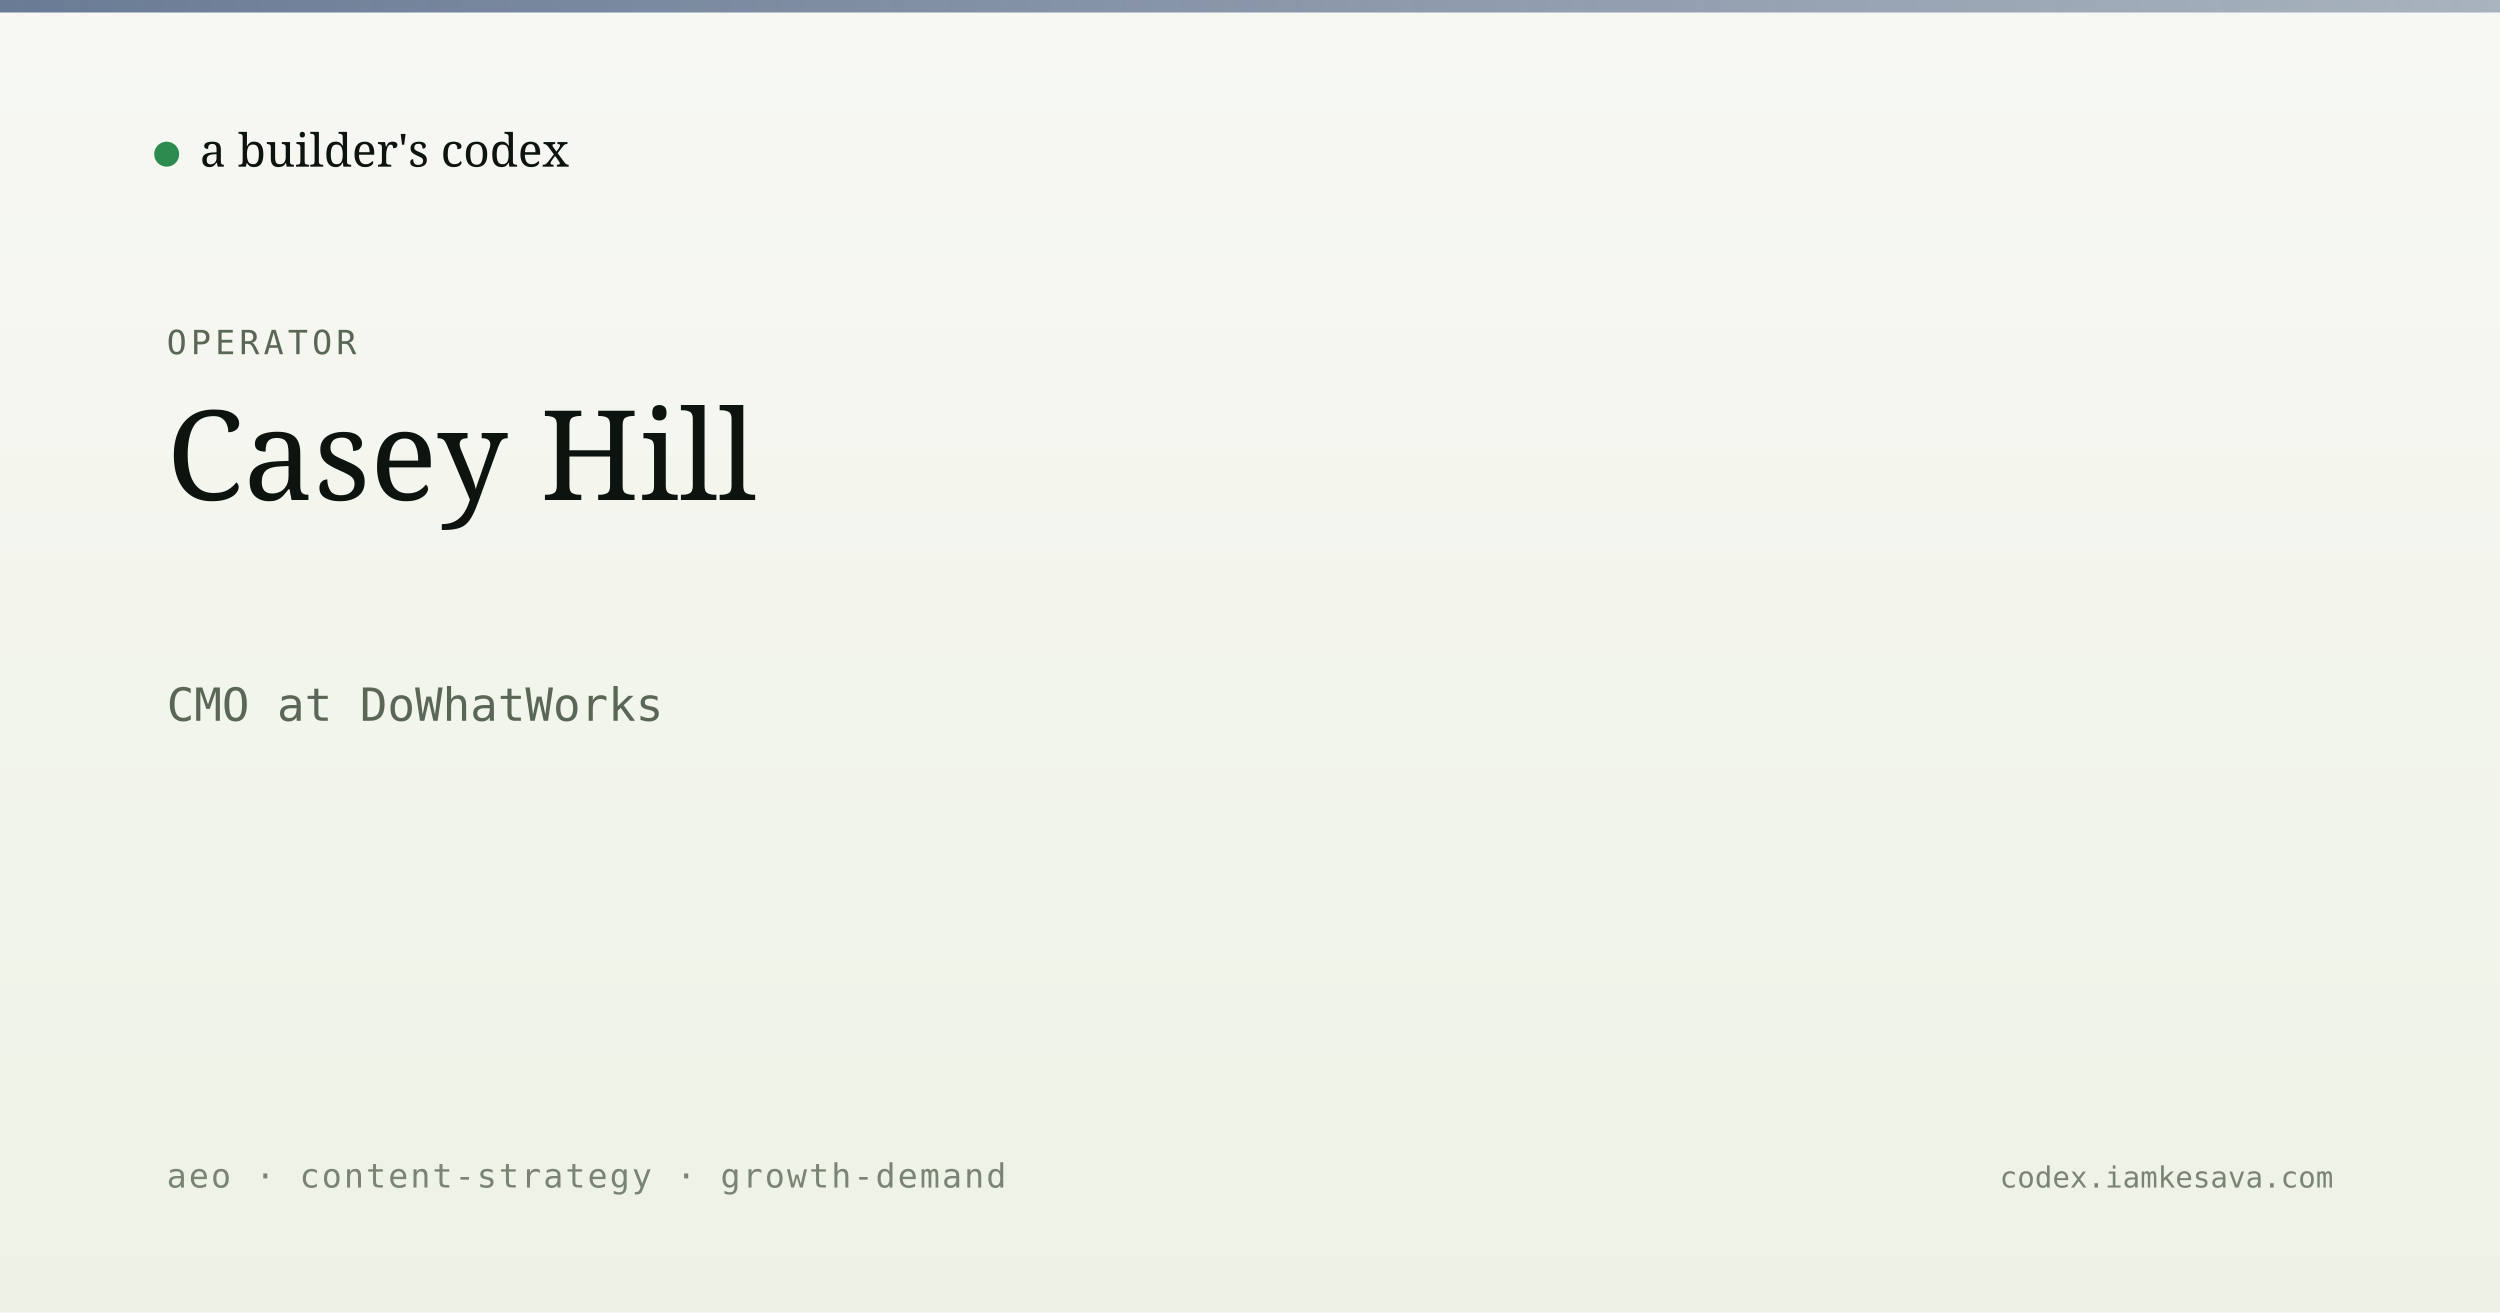
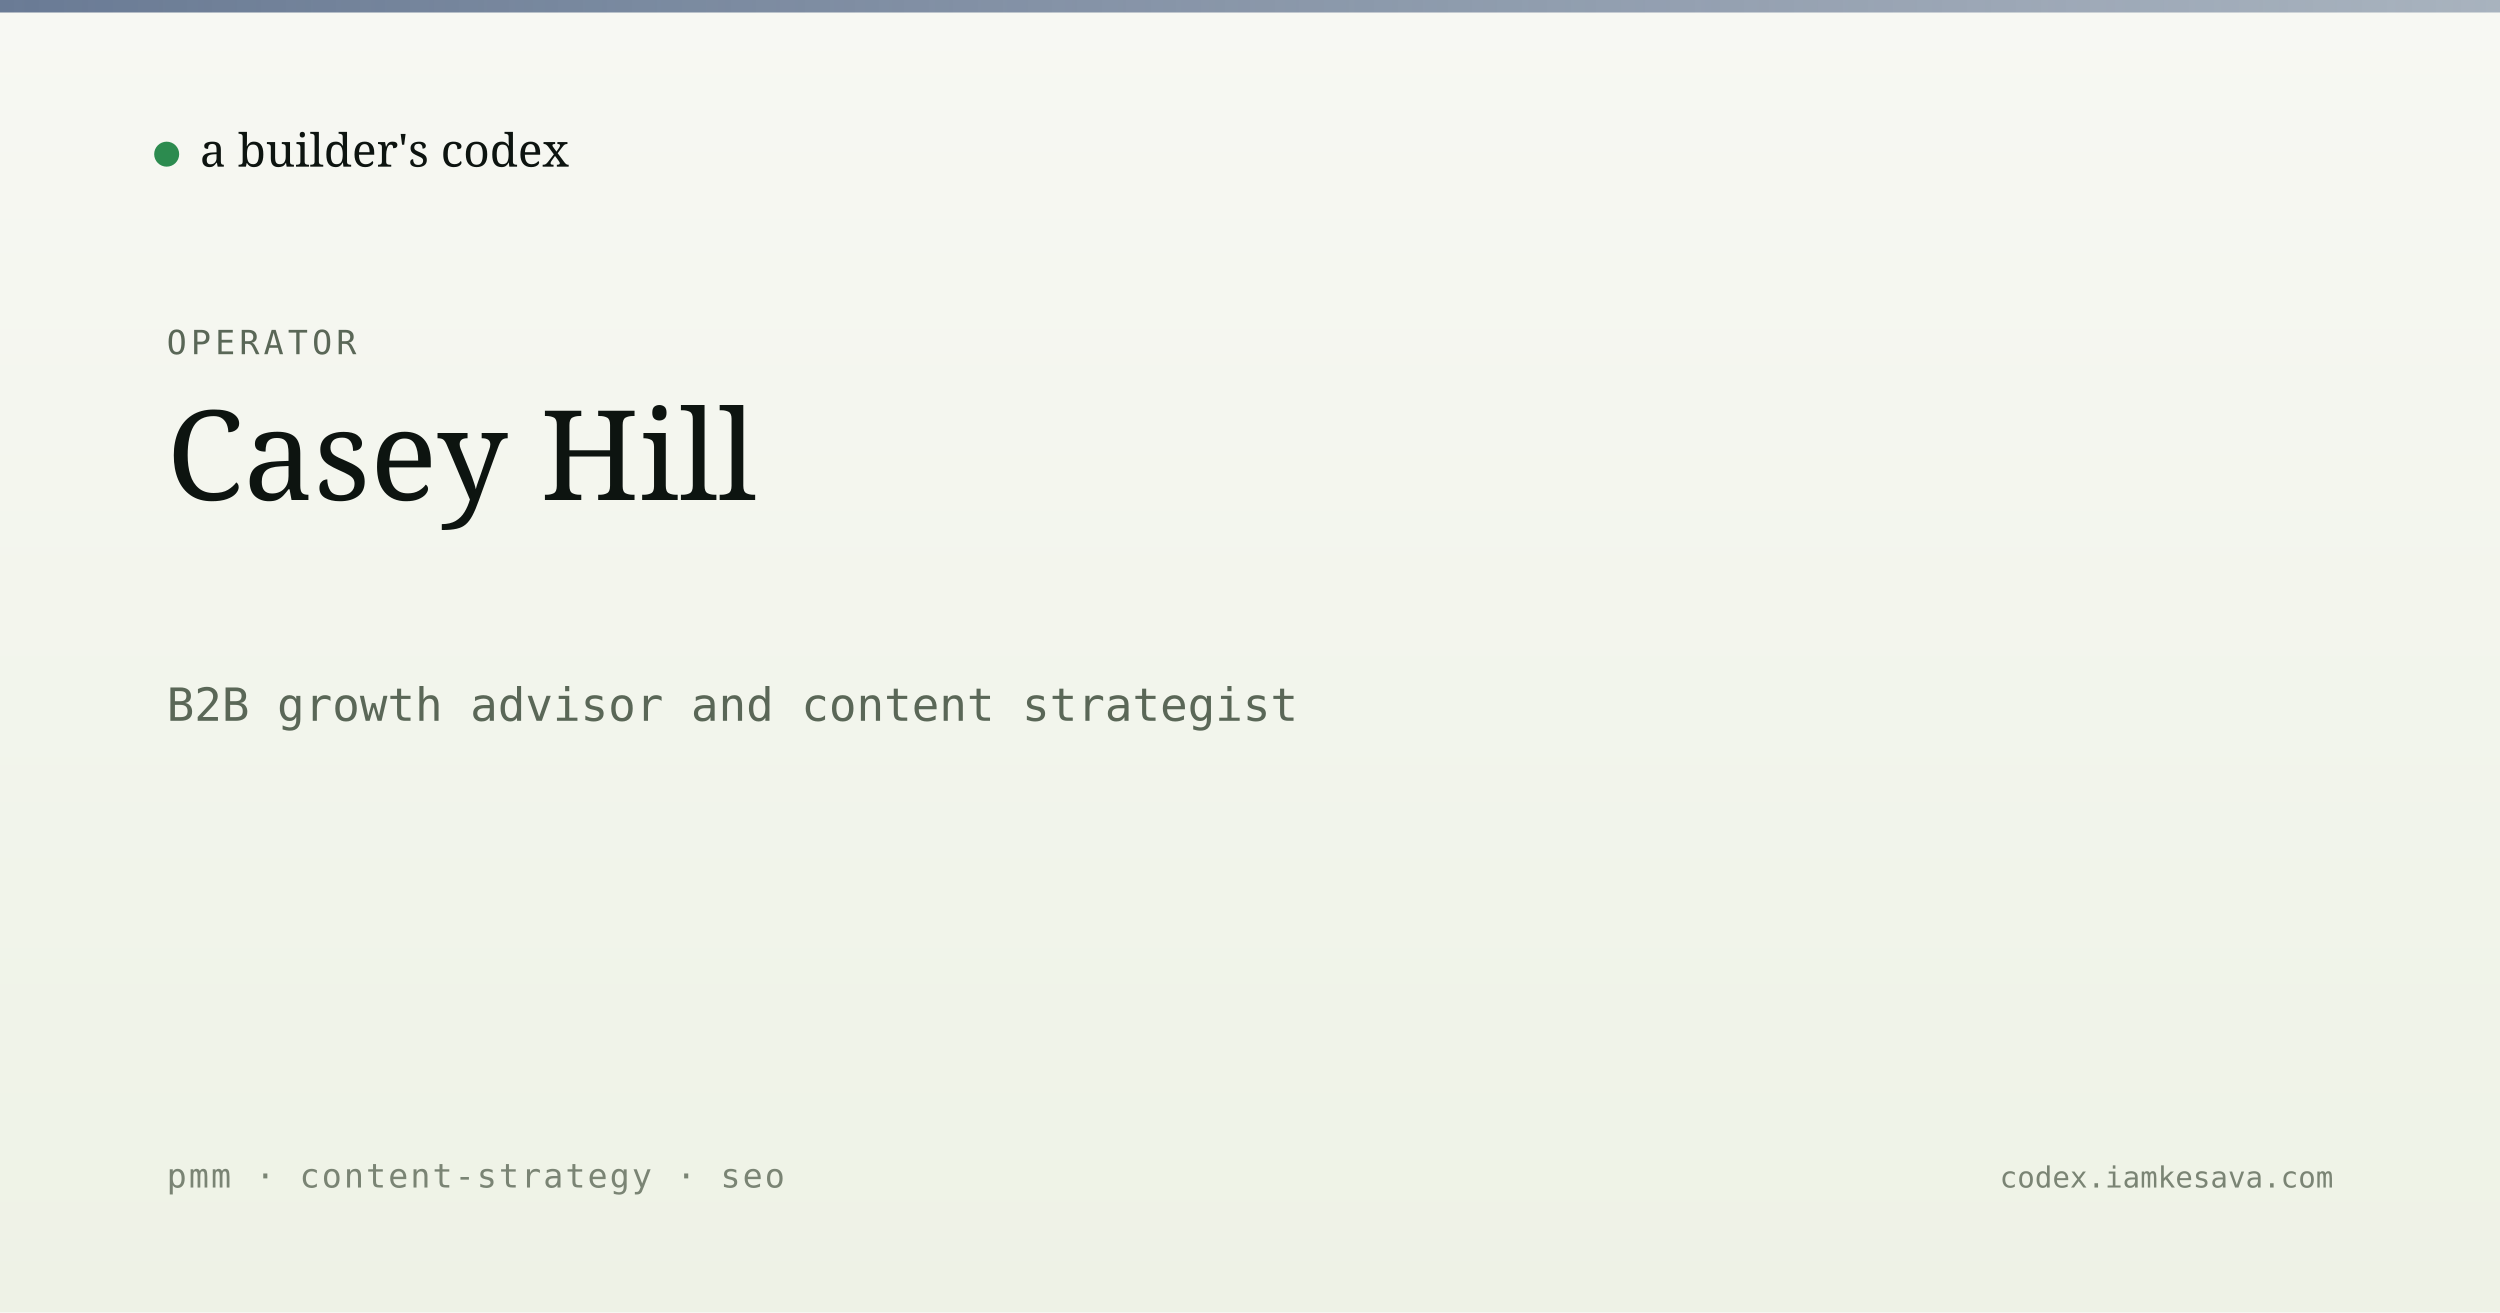
<svg xmlns="http://www.w3.org/2000/svg" viewBox="0 0 1200 630" width="1200" height="630">
  <defs>
    <linearGradient id="bg" x1="0" y1="0" x2="0" y2="1">
      <stop offset="0" stop-color="#f7f8f3" />
      <stop offset="1" stop-color="#eef2e6" />
    </linearGradient>
    <linearGradient id="band" x1="0" y1="0" x2="1" y2="0">
      <stop offset="0" stop-color="#5a6d8a" stop-opacity="0.9" />
      <stop offset="1" stop-color="#5a6d8a" stop-opacity="0.5" />
    </linearGradient>
  </defs>
  <rect width="1200" height="630" fill="url(#bg)" />
  <rect x="0" y="0" width="1200" height="6" fill="url(#band)" />
  <g transform="translate(80, 60)">
    <circle cx="0" cy="14" r="6" fill="#2c8b4f" />
    <text x="16" y="20" font-family="Newsreader, serif" font-size="22" fill="#0d1410">a builder's codex</text>
  </g>
  <text x="80" y="170" font-family="JetBrains Mono, monospace" font-size="16" fill="#5a6757" letter-spacing="2">OPERATOR</text>
  <text x="80" y="240" font-family="Newsreader, serif" font-size="60" font-weight="500" fill="#0d1410">Casey Hill</text>
-   <text x="80" y="346" font-family="JetBrains Mono, monospace" font-size="22" fill="#5a6757">CMO at DoWhatWorks</text>
-   <text x="80" y="570" font-family="JetBrains Mono, monospace" font-size="16" fill="#7a8474" letter-spacing="1">aeo · content-strategy · growth-demand</text>
+   <text x="80" y="346" font-family="JetBrains Mono, monospace" font-size="22" fill="#5a6757">B2B growth advisor and content strategist</text>
+   <text x="80" y="570" font-family="JetBrains Mono, monospace" font-size="16" fill="#7a8474" letter-spacing="1">pmm · content-strategy · seo</text>
  <text x="1120" y="570" text-anchor="end" font-family="JetBrains Mono, monospace" font-size="14" fill="#7a8474">codex.iamkesava.com</text>
</svg>
